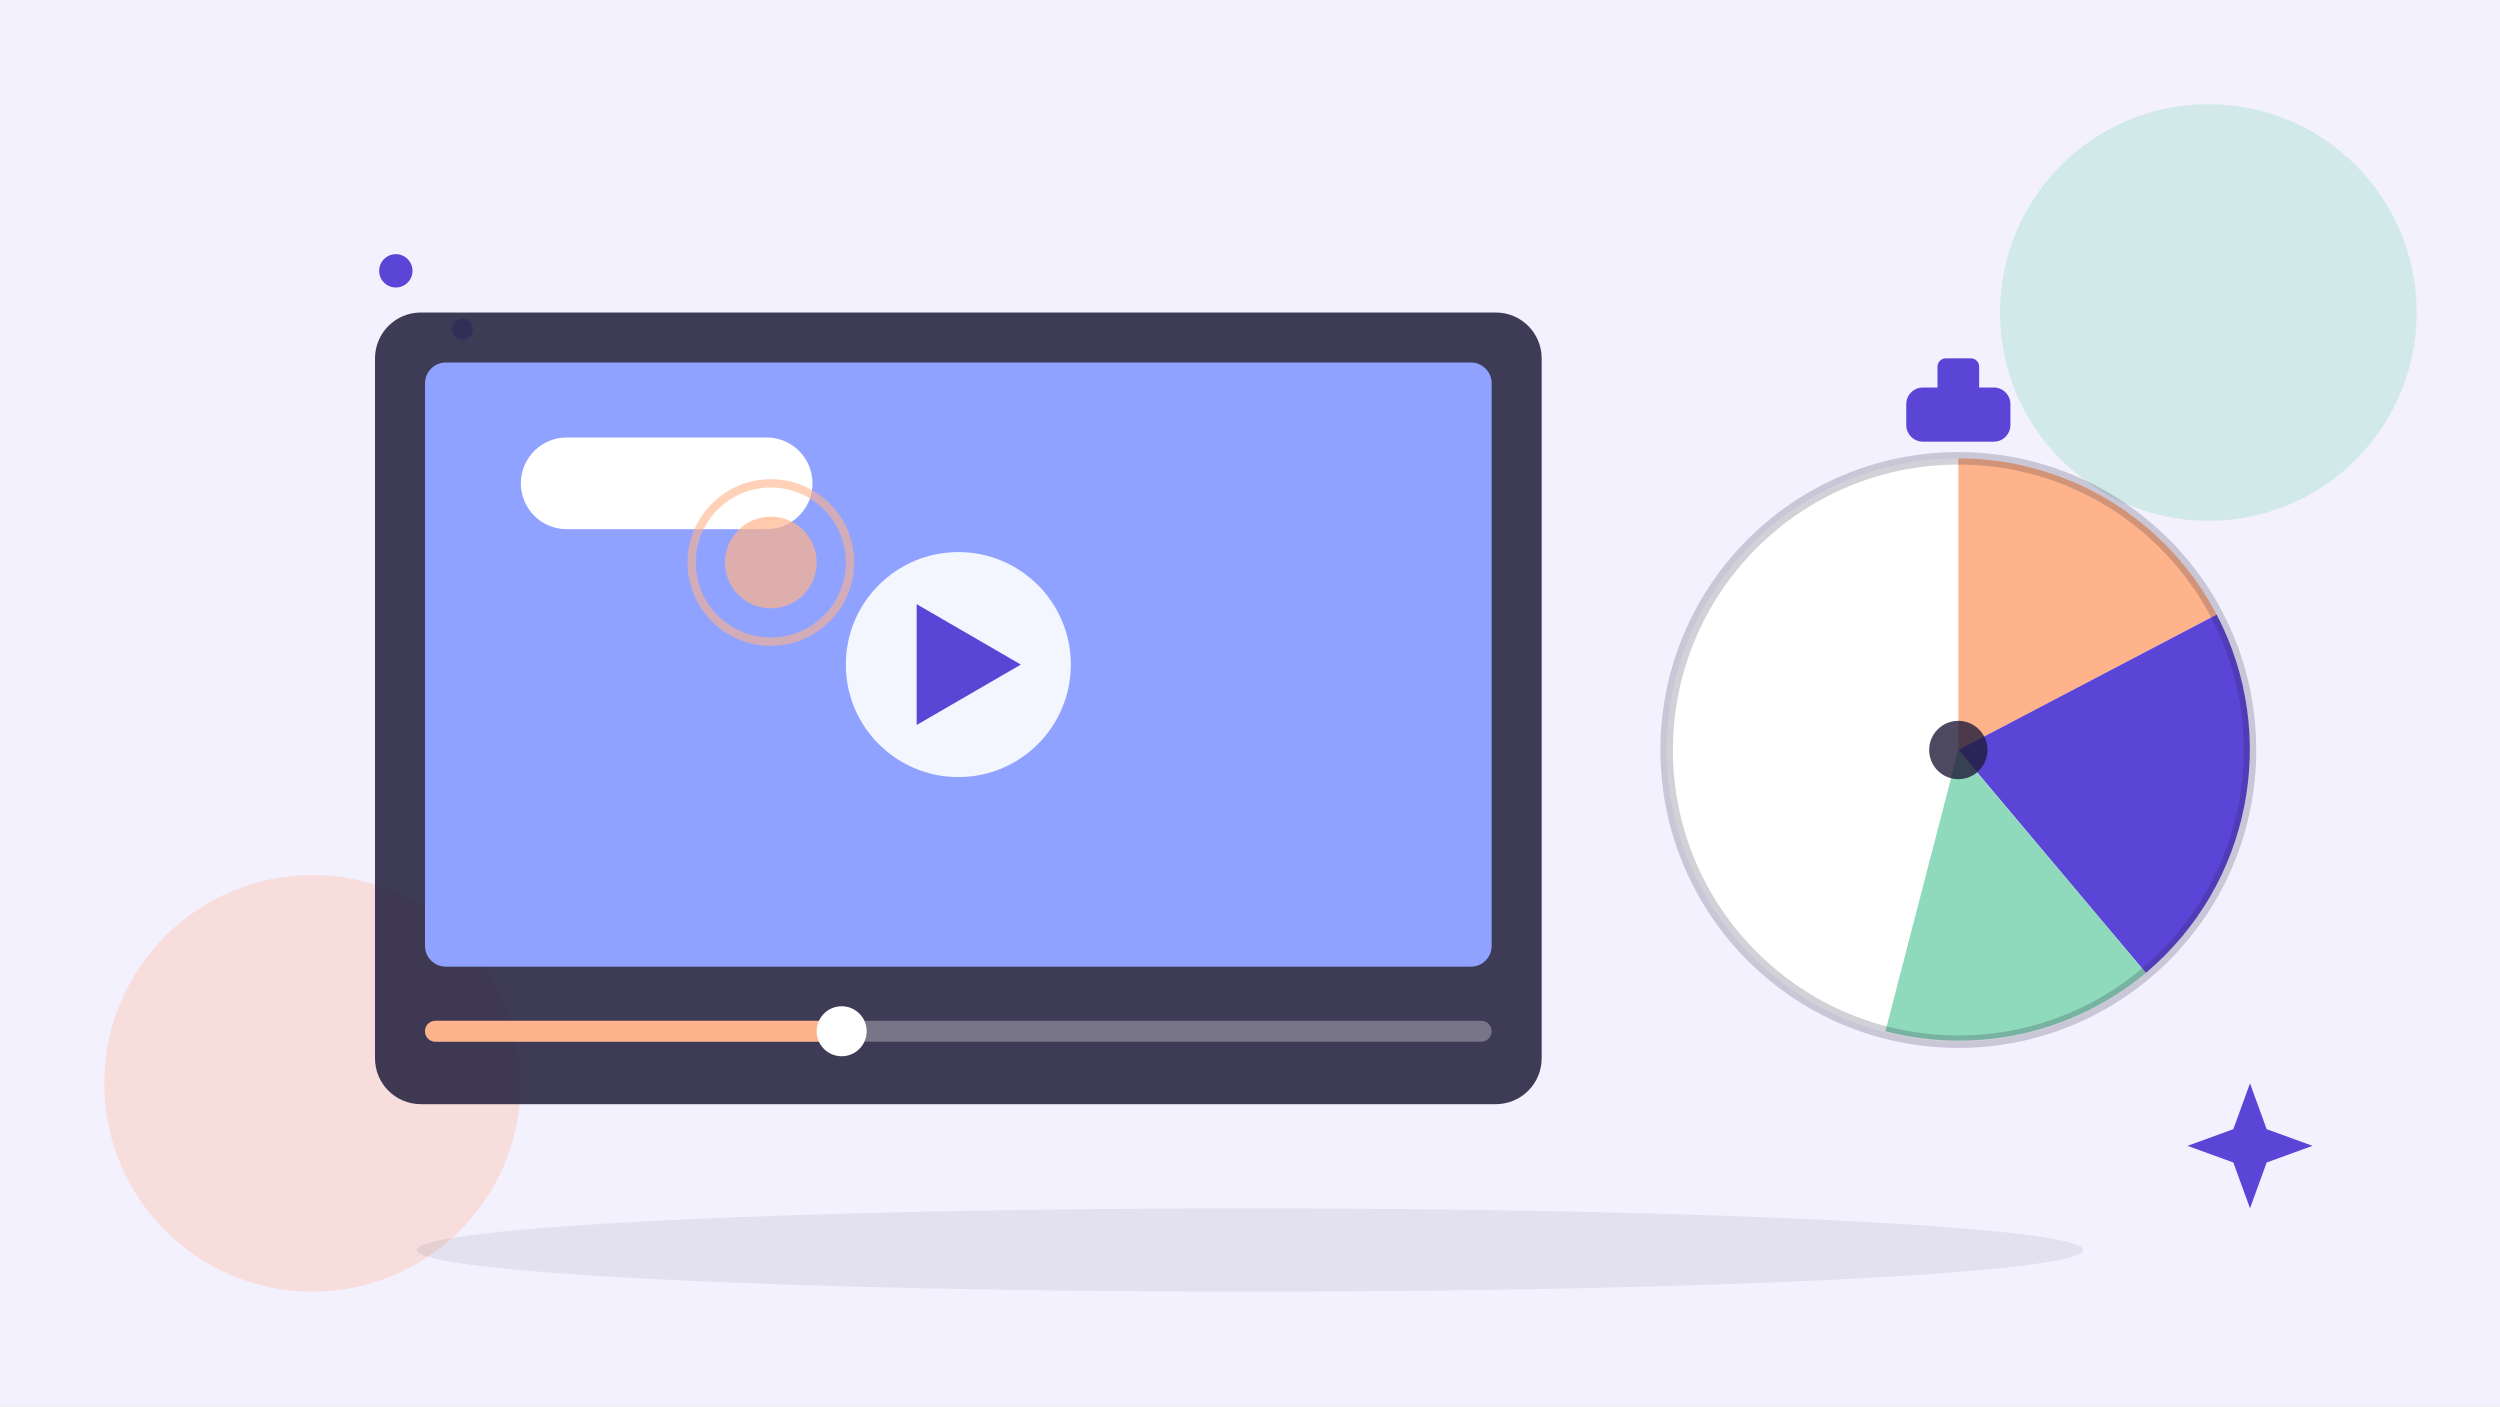
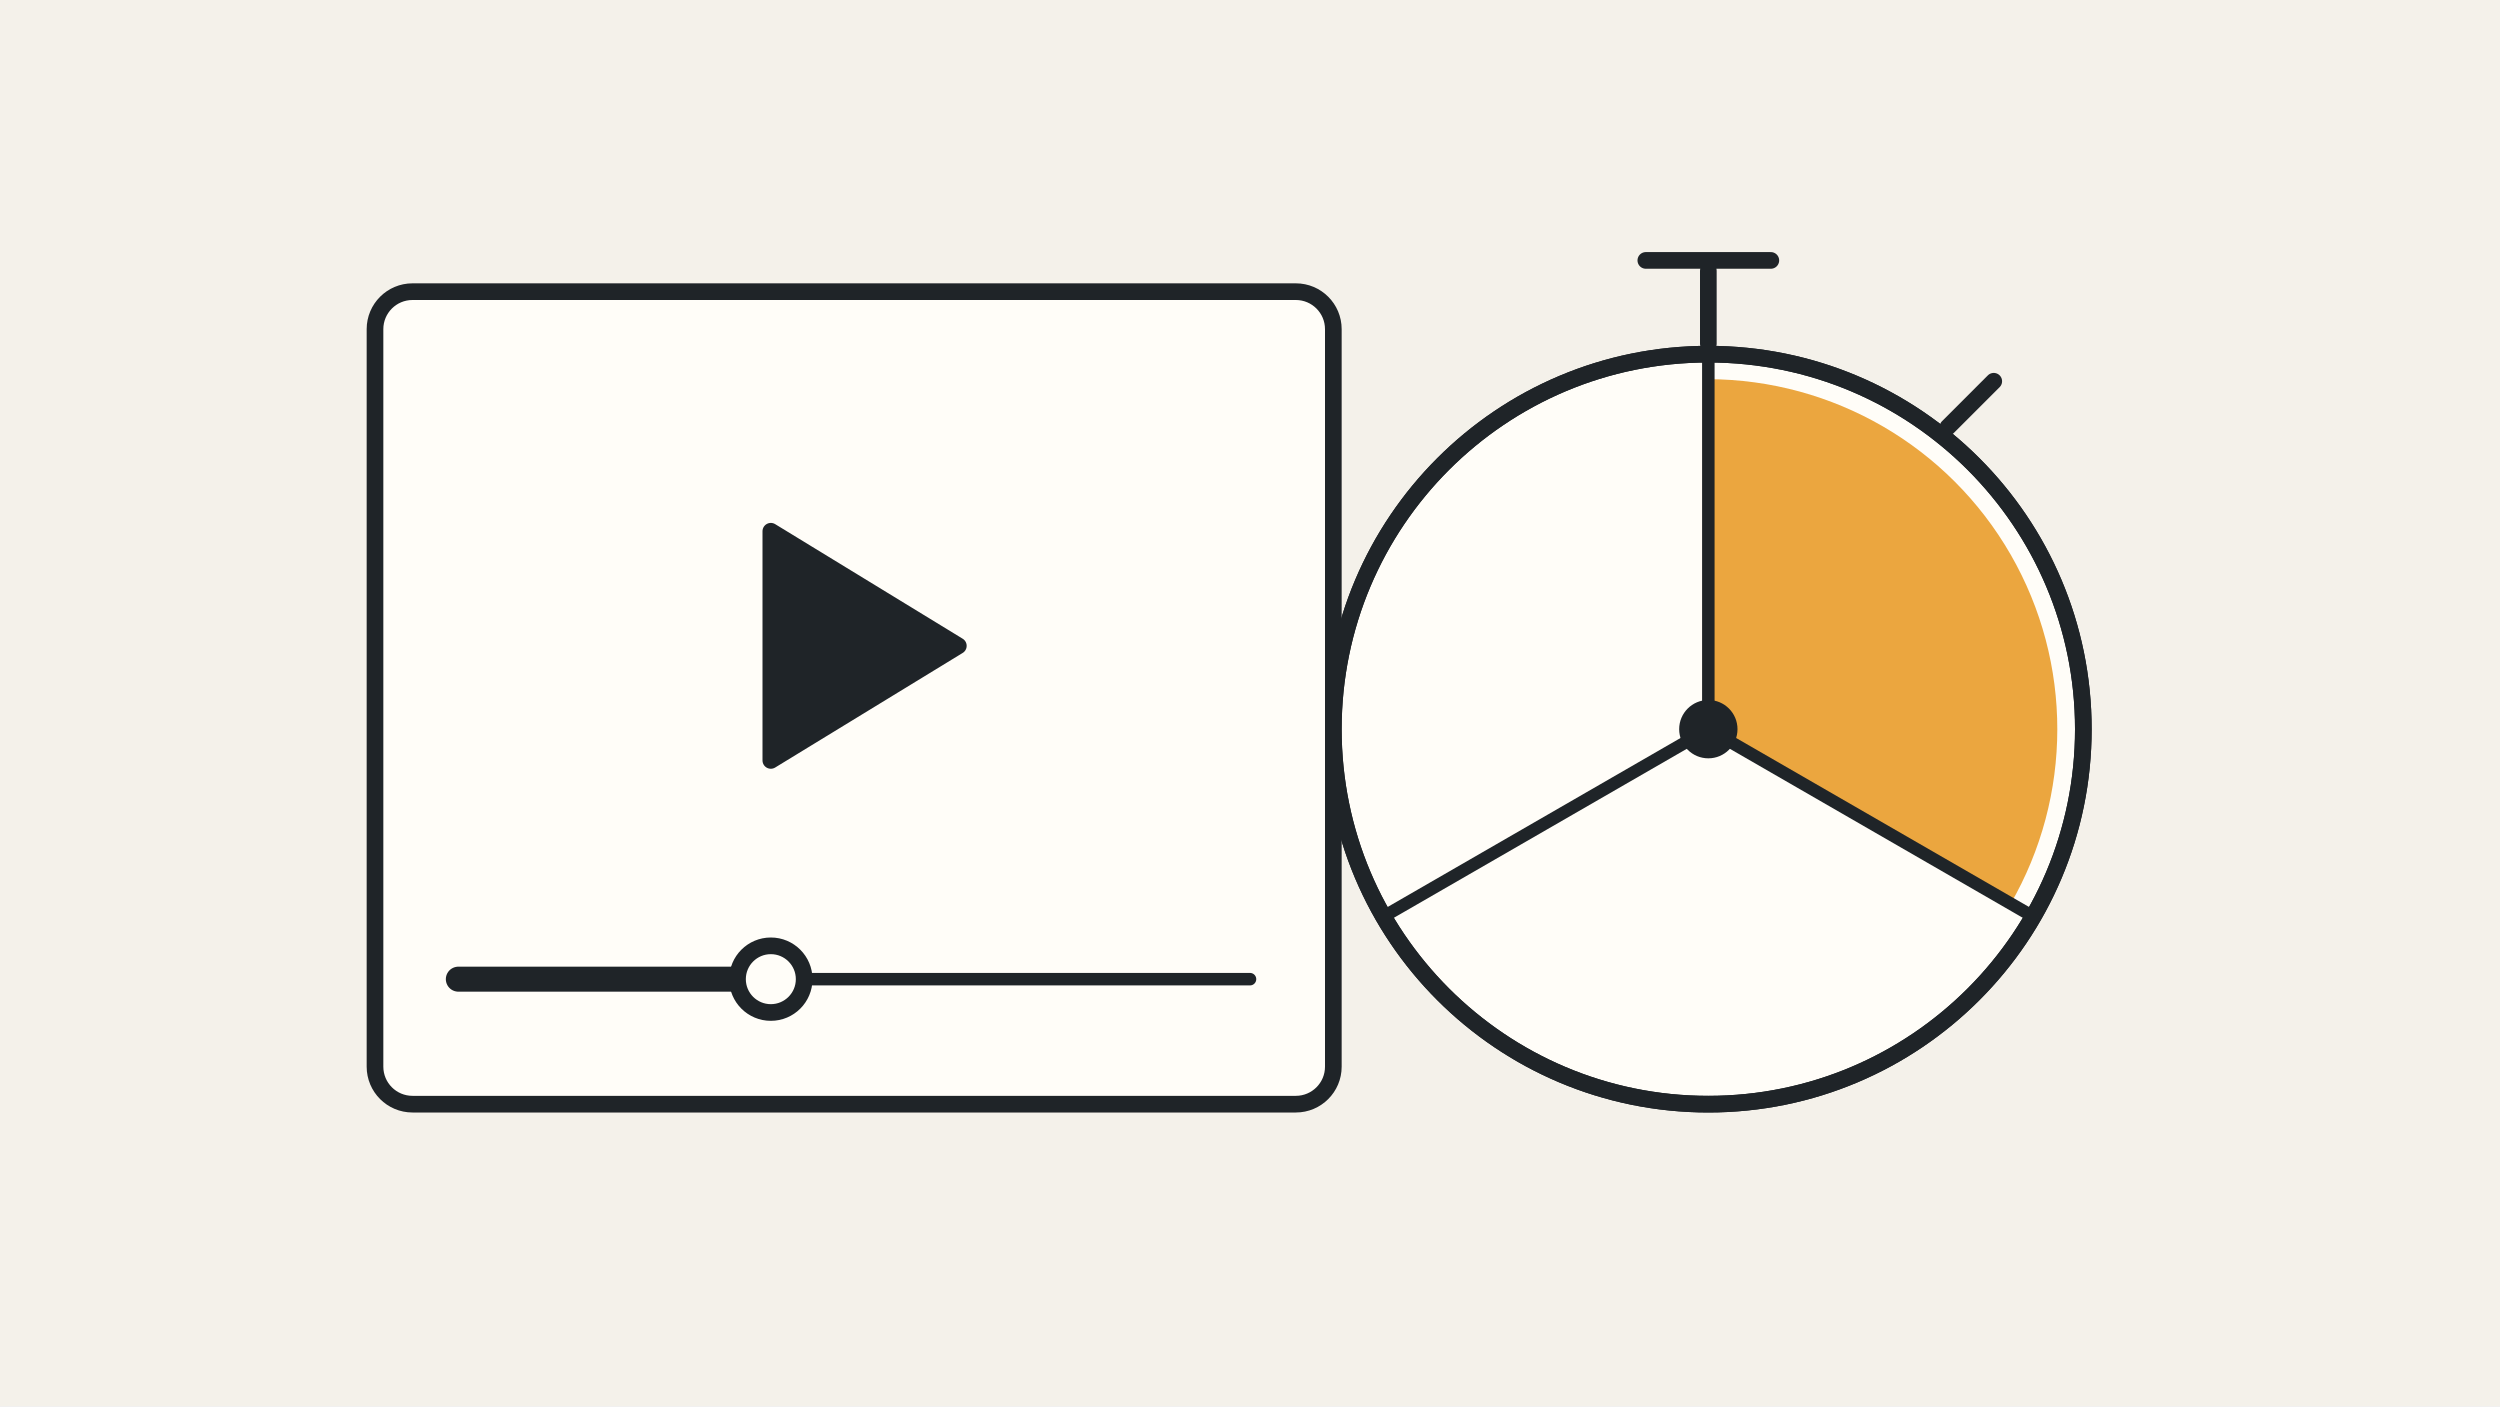
<svg xmlns="http://www.w3.org/2000/svg" viewBox="0 0 1200 675" width="1200" height="675">
-   <rect width="1200" height="675" fill="#f4f1ff" />
-   <circle cx="150" cy="520" r="100" fill="#ffb38a" opacity="0.3" />
-   <circle cx="1060" cy="150" r="100" fill="#8fd9bd" opacity="0.35" />
-   <circle cx="190" cy="130" r="8" fill="#5b45d6" />
-   <circle cx="222" cy="158" r="5" fill="#8fa2ff" />
-   <ellipse cx="600" cy="600" rx="400" ry="20" fill="#1f1b3a" opacity="0.08" />
-   <rect x="180" y="150" width="560" height="380" rx="22" fill="#1f1b3a" opacity="0.85" />
-   <rect x="204" y="174" width="512" height="290" rx="10" fill="#8fa2ff" />
-   <circle cx="460" cy="319" r="54" fill="#ffffff" opacity="0.9" />
-   <path d="M440 290 L490 319 L440 348 Z" fill="#5b45d6" />
-   <rect x="204" y="490" width="512" height="10" rx="5" fill="#ffffff" opacity="0.3" />
-   <rect x="204" y="490" width="200" height="10" rx="5" fill="#ffb38a" />
-   <circle cx="404" cy="495" r="12" fill="#ffffff" />
-   <rect x="250" y="210" width="140" height="44" rx="22" fill="#ffffff" />
-   <circle cx="370" cy="270" r="22" fill="#ffb38a" opacity="0.7" />
-   <circle cx="370" cy="270" r="38" fill="none" stroke="#ffb38a" stroke-width="4" opacity="0.6" />
-   <circle cx="940" cy="360" r="140" fill="#ffffff" />
-   <path d="M940 360 L940 220 A140 140 0 0 1 1064 295 Z" fill="#ffb38a" />
-   <path d="M940 360 L1064 295 A140 140 0 0 1 1030 467 Z" fill="#5b45d6" />
-   <path d="M940 360 L1030 467 A140 140 0 0 1 905 495 Z" fill="#8fd9bd" />
-   <circle cx="940" cy="360" r="140" fill="none" stroke="#1f1b3a" stroke-opacity="0.2" stroke-width="6" />
-   <circle cx="940" cy="360" r="14" fill="#1f1b3a" opacity="0.8" />
-   <rect x="915" y="186" width="50" height="26" rx="8" fill="#5b45d6" />
-   <rect x="930" y="172" width="20" height="18" rx="4" fill="#5b45d6" />
-   <path d="M1080 520 L1088 542 L1110 550 L1088 558 L1080 580 L1072 558 L1050 550 L1072 542 Z" fill="#5b45d6" />
+   <rect width="1200" height="675" fill="#f4f1ea" />
+   <g fill="none" stroke="#1f2428" stroke-width="8" stroke-linecap="round" stroke-linejoin="round">
+     <rect x="180" y="140" width="460" height="390" rx="18" fill="#fffdf8" />
+     <path fill="#1f2428" d="M370 255v110l90-55z" />
+     <path stroke-width="6" d="M220 470h380" />
+     <path stroke-width="12" d="M220 470h150" />
+     <circle cx="370" cy="470" r="16" fill="#fffdf8" />
+     <path d="M820 165v-35M790 125h60M935 205l22-22" />
+     <circle cx="820" cy="350" r="180" fill="#fffdf8" />
+     <path fill="#eba63f" stroke="none" d="M820 350V182A168 168 0 0 1 965 434z" />
+     <path stroke-width="6" d="M820 350V170M820 350l156 90M820 350l-156 90" />
+     <circle cx="820" cy="350" r="180" />
+   </g>
+   <circle cx="820" cy="350" r="14" fill="#1f2428" />
</svg>
